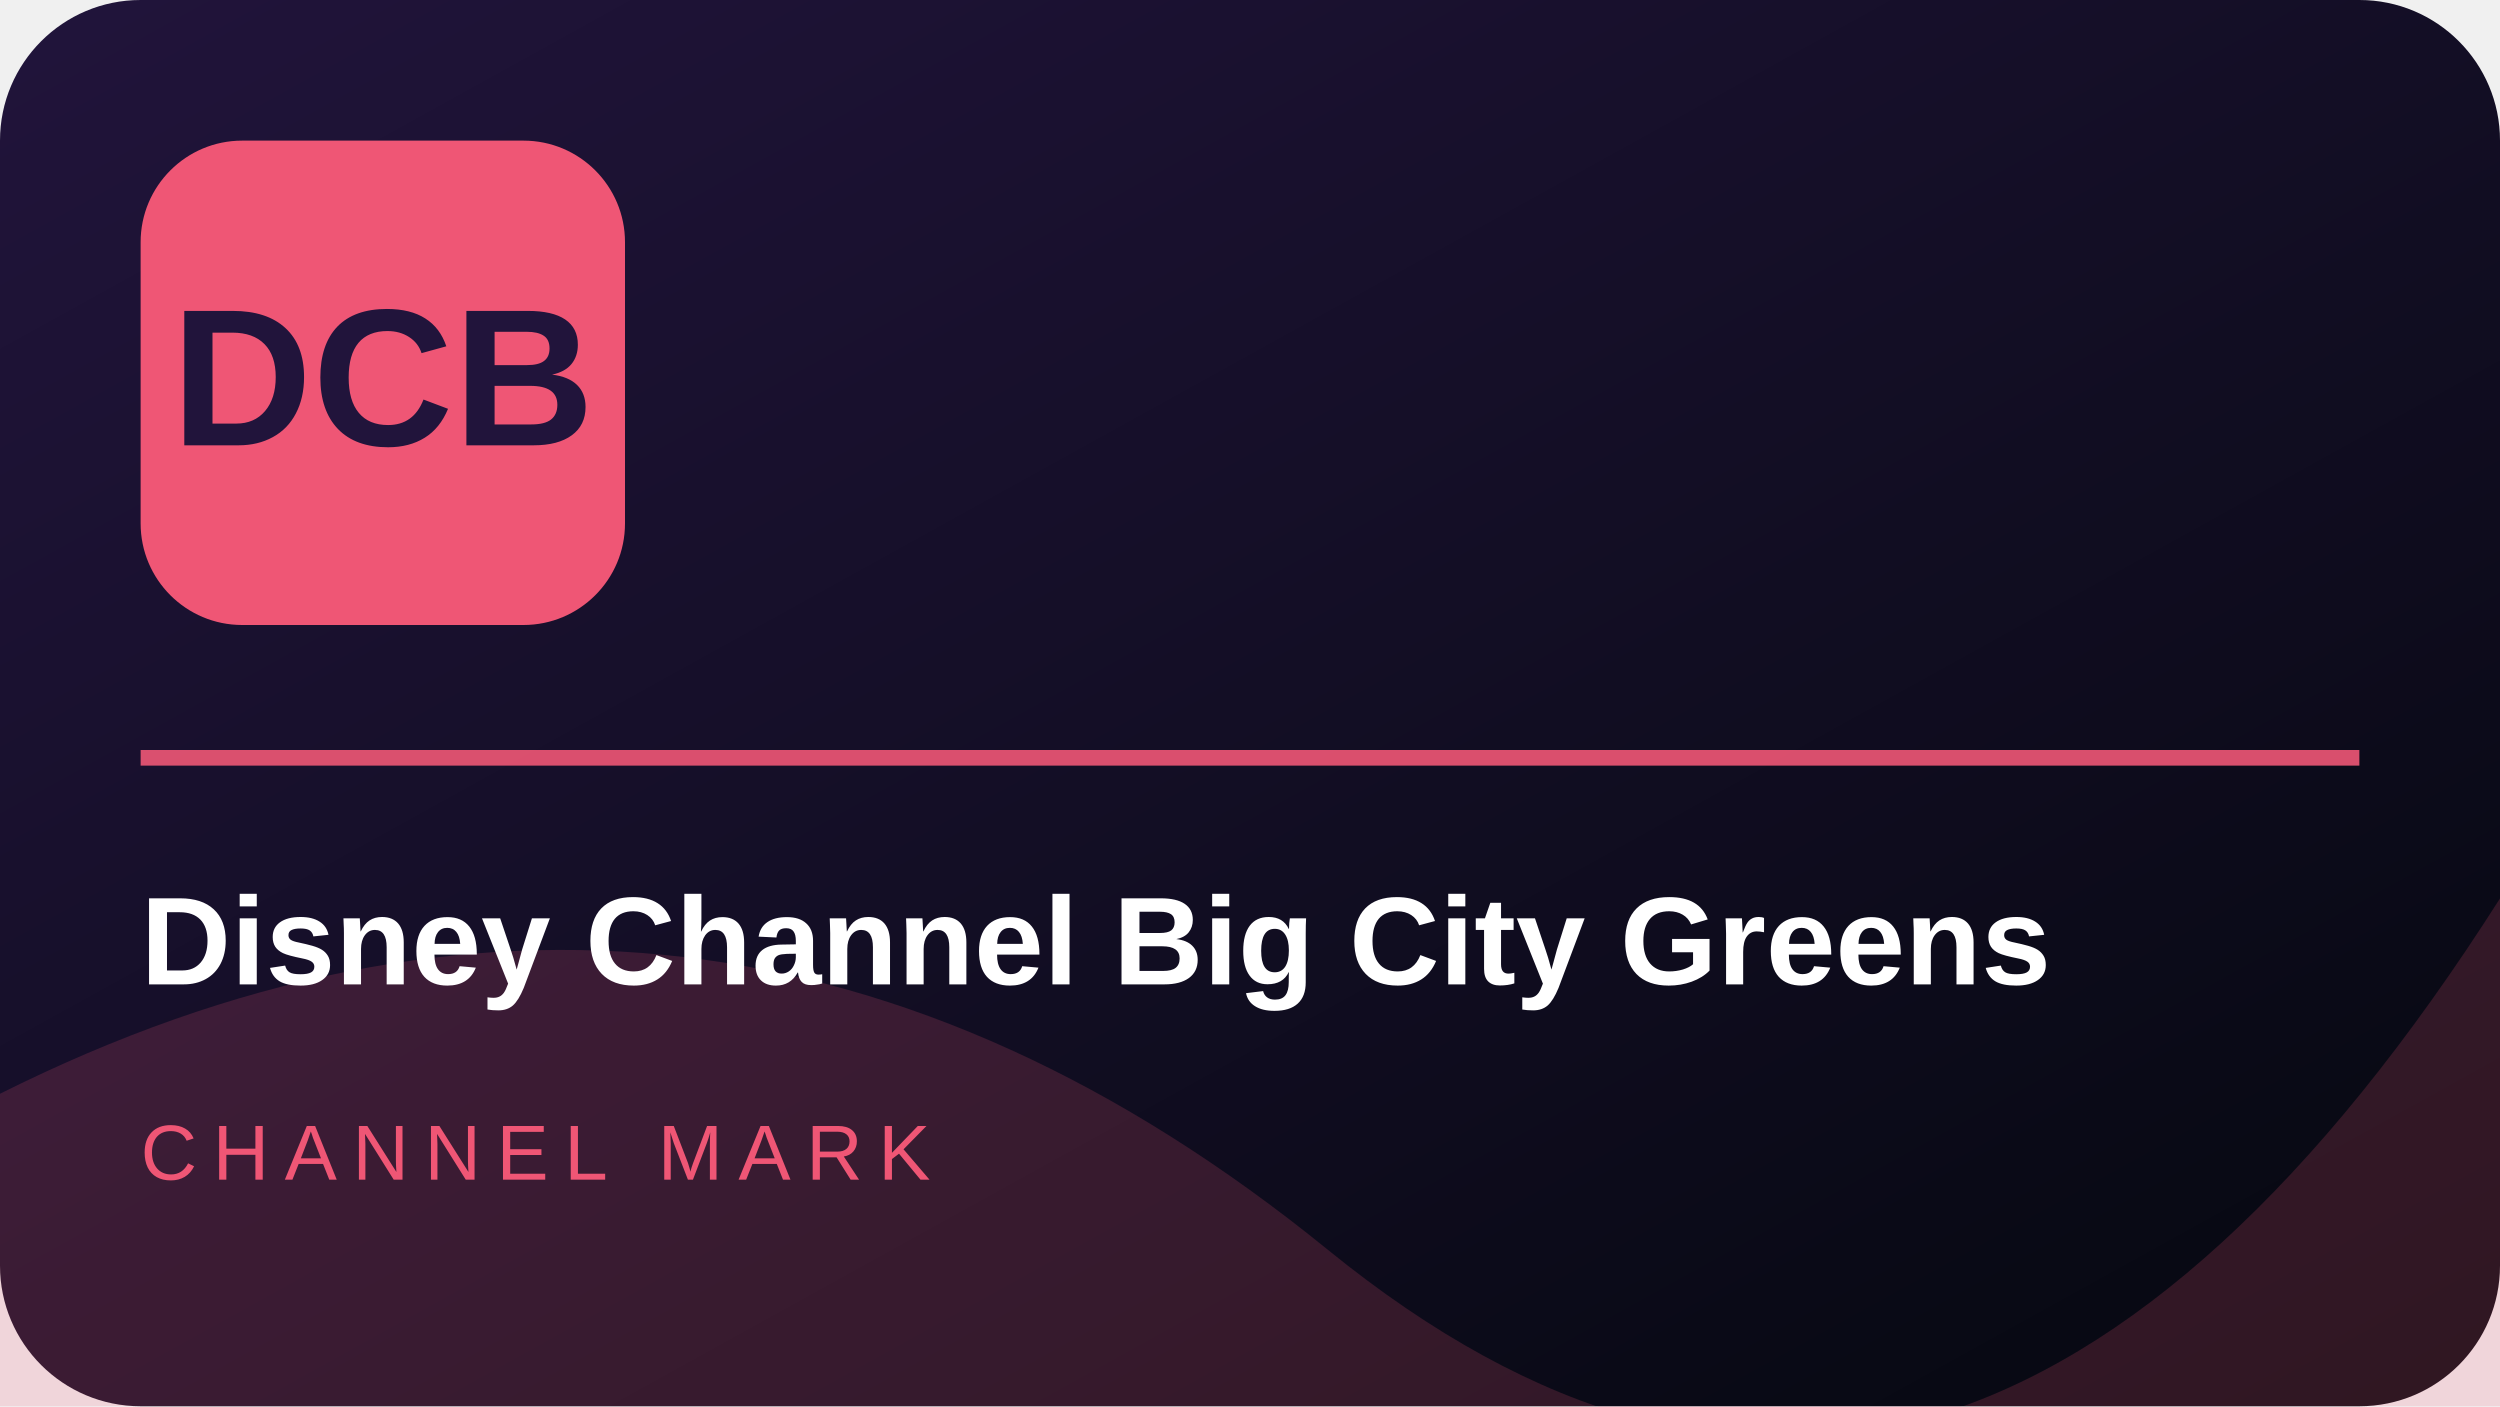
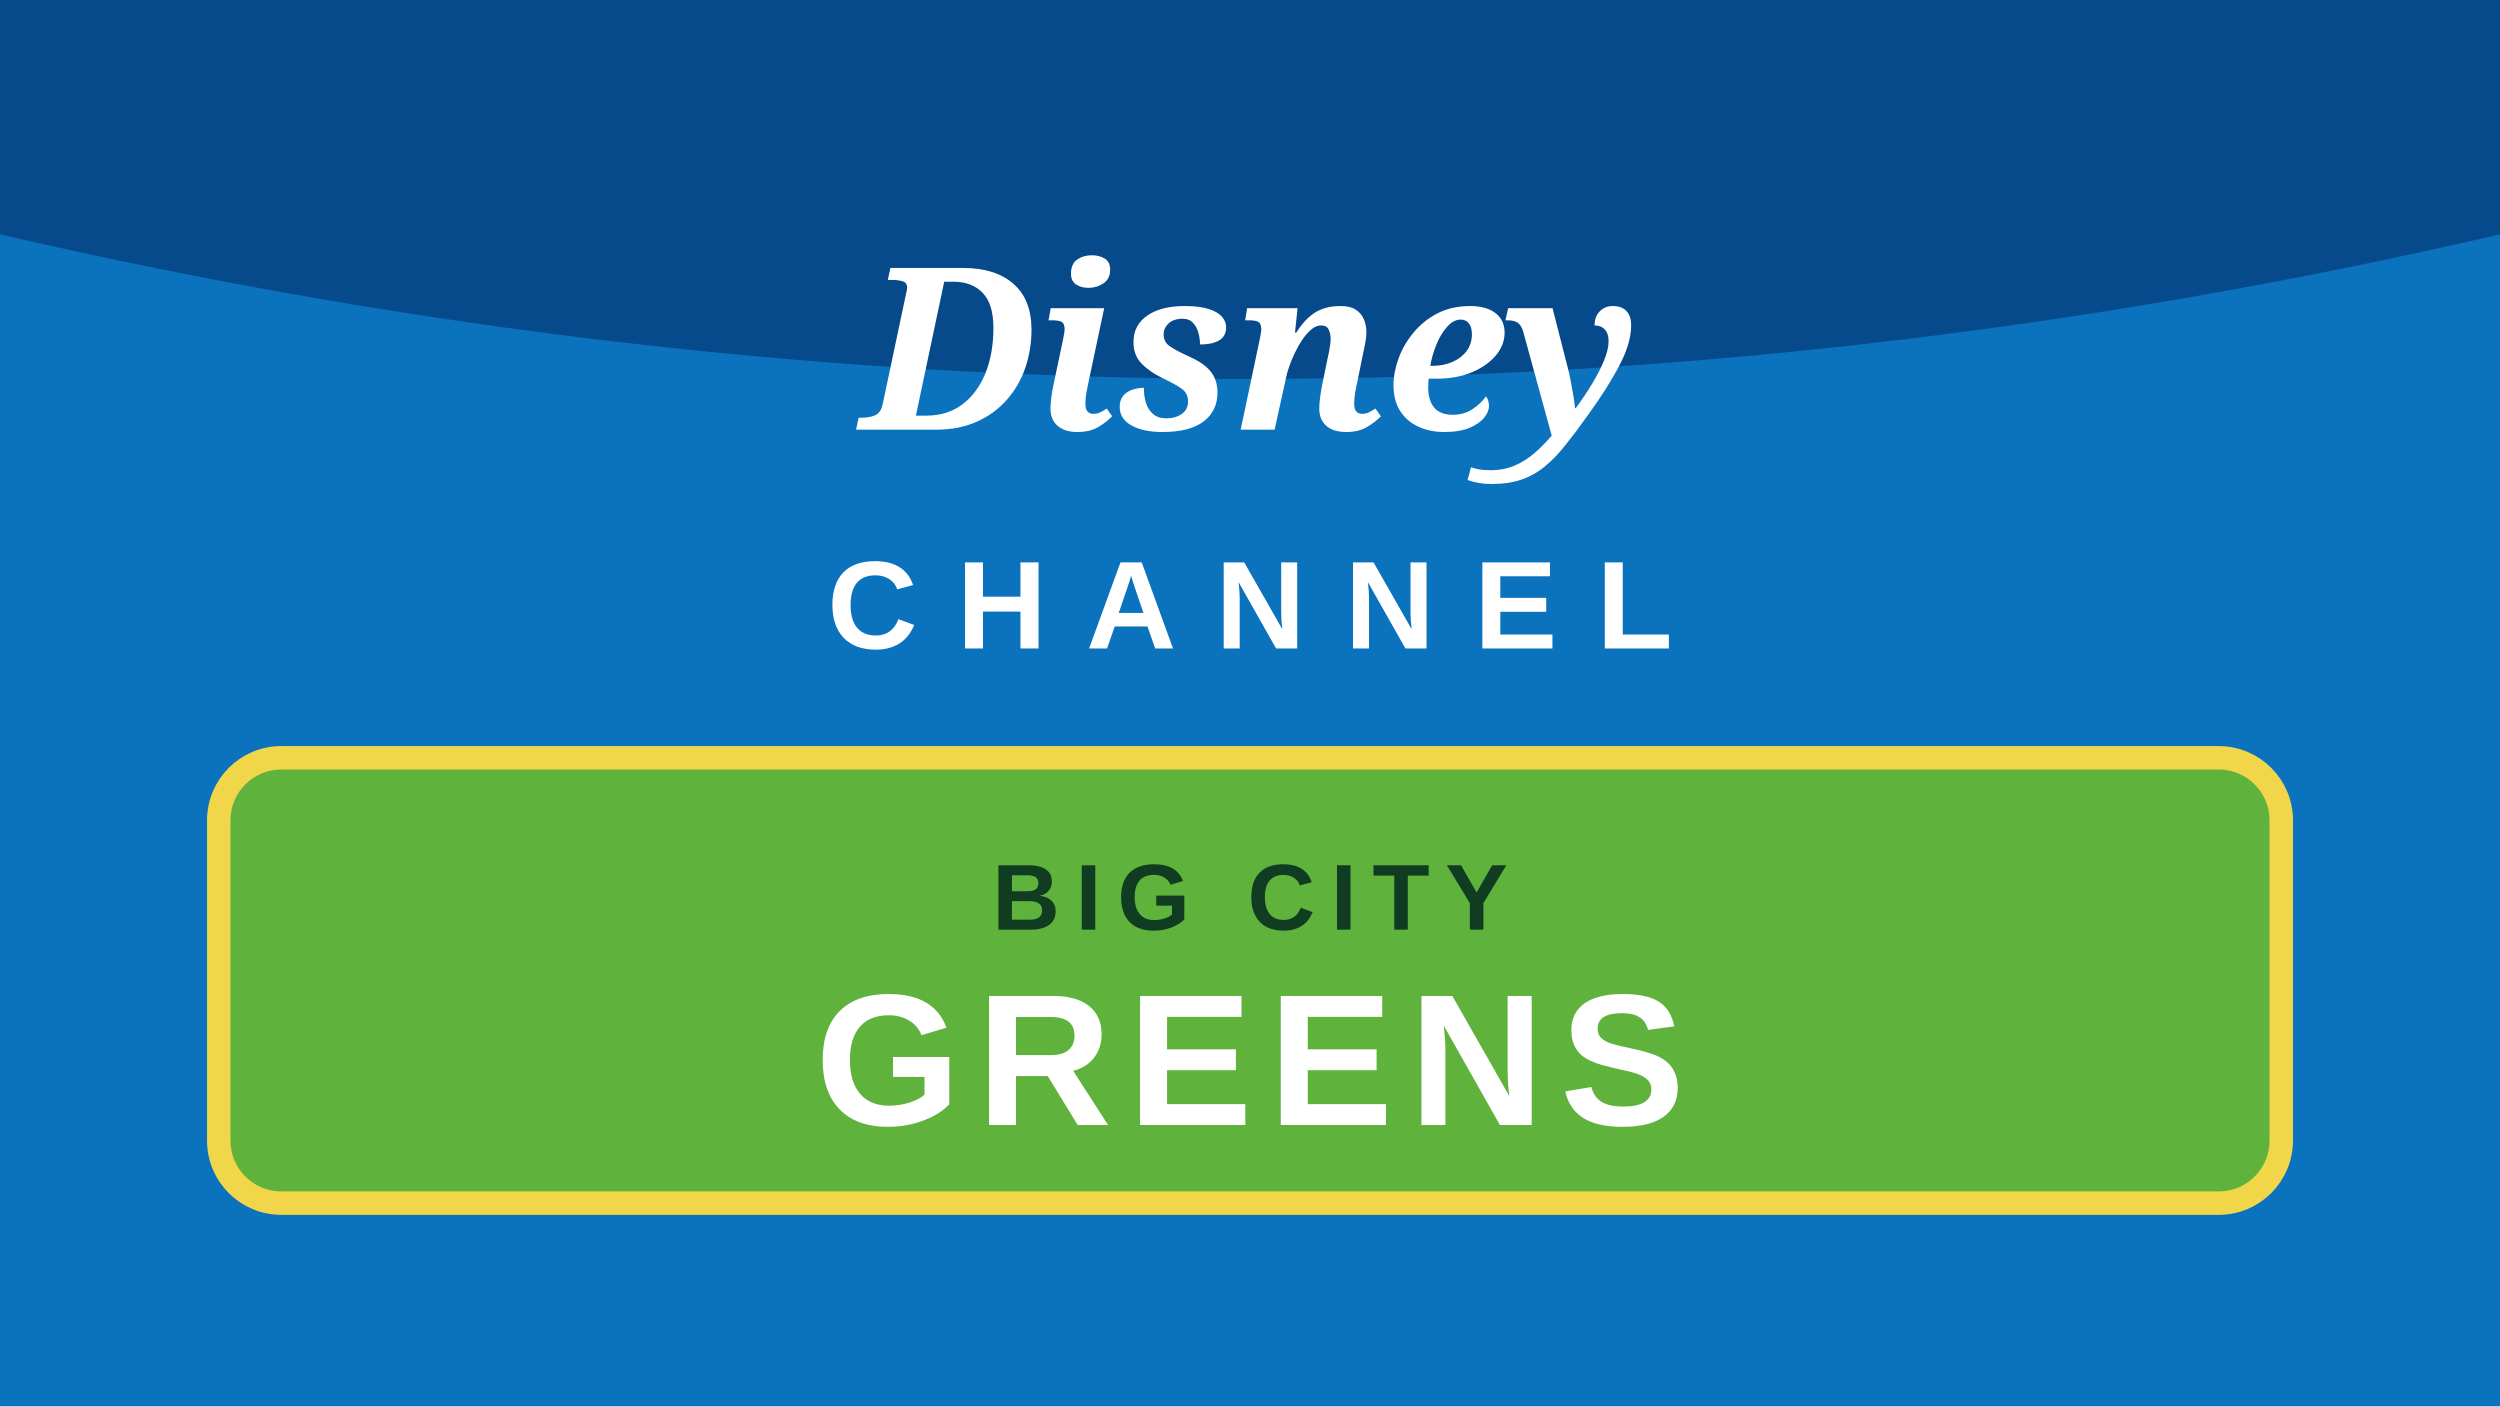
<svg xmlns="http://www.w3.org/2000/svg" width="320" height="180" viewBox="0 0 320 180" role="img" aria-label="Disney Channel Big City Greens logo">
-   <defs>
-     <linearGradient id="g" x1="0" y1="0" x2="1" y2="1">
-       <stop offset="0" stop-color="#21143b" />
-       <stop offset="1" stop-color="#05080f" />
-     </linearGradient>
-   </defs>
-   <rect width="320" height="180" rx="18" fill="url(#g)" />
-   <path d="M0 140 Q90 95 170 160 T320 115 V180 H0Z" fill="#ef5675" opacity=".18" />
-   <rect x="18" y="18" width="62" height="62" rx="13" fill="#ef5675" />
-   <text x="49" y="57" font-family="Arial,Helvetica,sans-serif" font-size="25" font-weight="800" text-anchor="middle" fill="#21143b">DCB</text>
-   <rect x="18" y="96" width="284" height="2" fill="#ef5675" opacity=".9" />
-   <text x="18" y="126" font-family="Arial,Helvetica,sans-serif" font-size="16" font-weight="700" fill="#ffffff">Disney Channel Big City Greens</text>
-   <text x="18" y="151" font-family="Arial,Helvetica,sans-serif" font-size="10" letter-spacing="2" fill="#ef5675">CHANNEL MARK</text>
+   <rect width="320" height="180" fill="#0b72bd" />
+   <path d="M0 0H320V30Q160 67 0 30Z" fill="#064a8c" />
+   <text x="160" y="55" fill="#fff" font-family="Georgia,serif" font-style="italic" font-size="29" font-weight="700" text-anchor="middle">Disney</text>
+   <text x="160" y="83" fill="#fff" font-family="Arial,sans-serif" font-size="16" font-weight="900" text-anchor="middle" letter-spacing="5">CHANNEL</text>
+   <rect x="28" y="97" width="264" height="57" rx="8" fill="#5fb33c" stroke="#f2d64a" stroke-width="3" />
+   <text x="160" y="119" fill="#103c22" font-family="Arial,sans-serif" font-size="12" font-weight="900" text-anchor="middle" letter-spacing="2">BIG CITY</text>
+   <text x="160" y="144" fill="#fff" font-family="Arial,sans-serif" font-size="24" font-weight="900" text-anchor="middle" letter-spacing="2">GREENS</text>
</svg>
